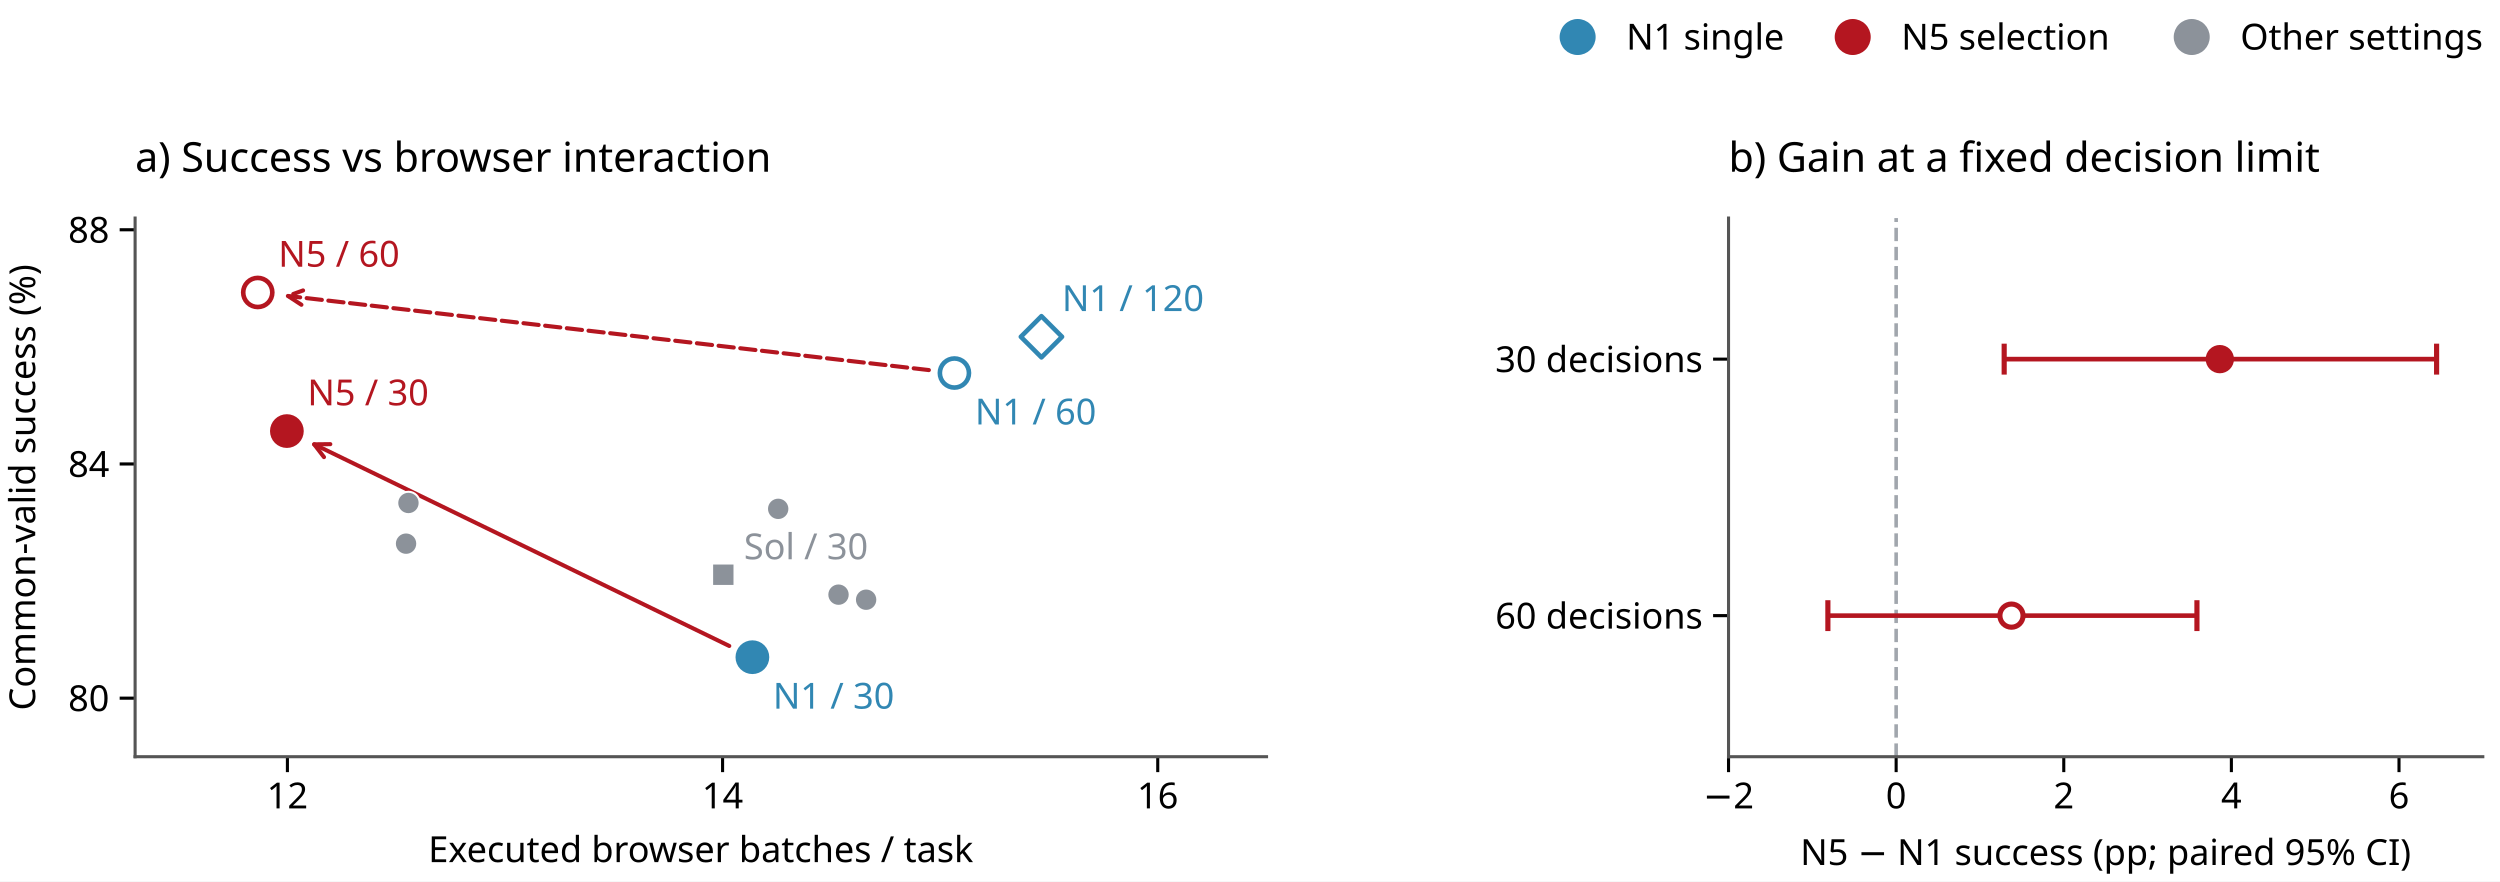
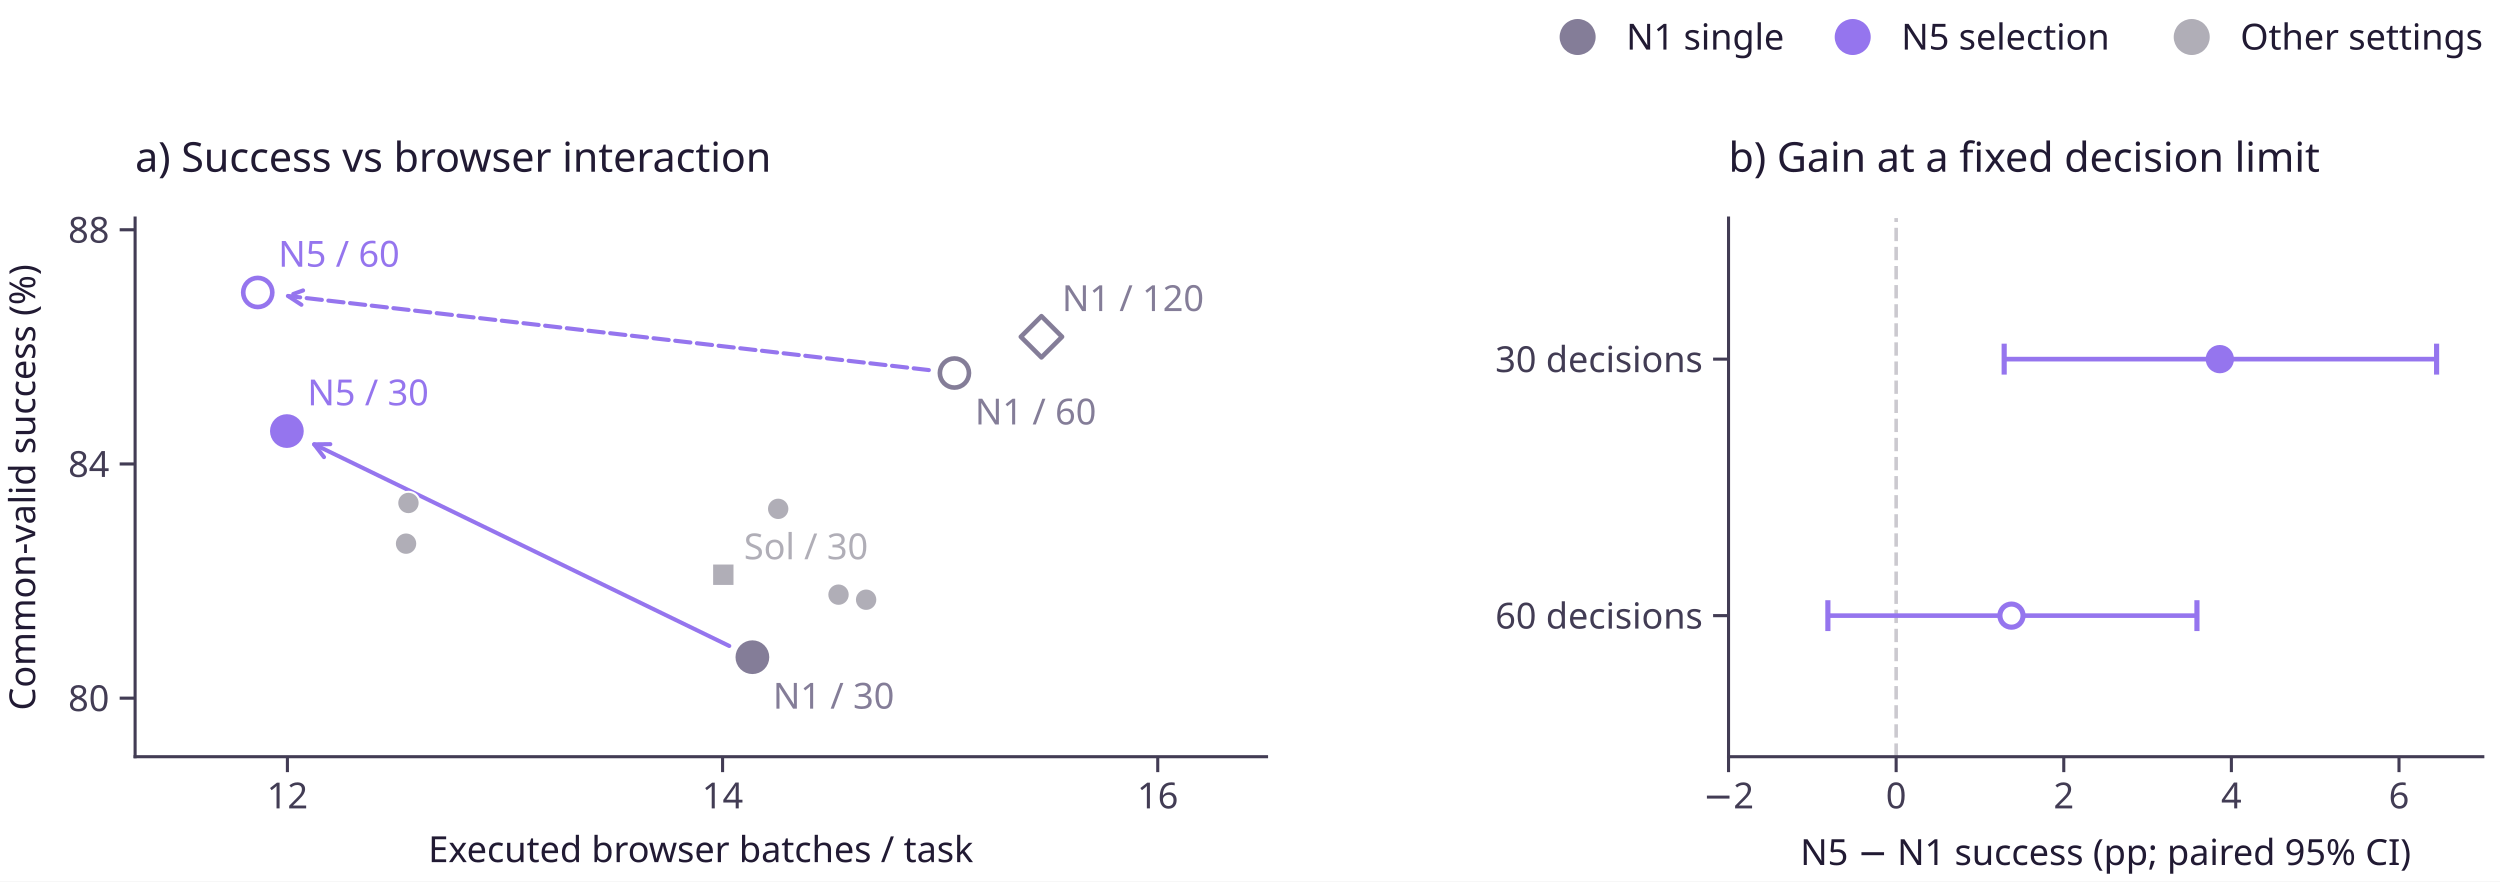
<svg xmlns="http://www.w3.org/2000/svg" xmlns:xlink="http://www.w3.org/1999/xlink" width="485.709pt" height="171.256pt" viewBox="0 0 485.709 171.256" version="1.1">
  <defs>
    <style type="text/css">*{stroke-linejoin: round; stroke-linecap: butt}</style>
  </defs>
  <g id="figure_1">
    <g id="patch_1">
      <path d="M 0 171.256 L 485.709 171.256 L 485.709 0 L 0 0 z " style="fill: #ffffff" />
    </g>
    <g id="axes_1">
      <g id="patch_2">
        <path d="M 26.249 147.016 L 246.066 147.016 L 246.066 42.364 L 26.249 42.364 z " style="fill: #ffffff" />
      </g>
      <g id="patch_3">
-         <path d="M 141.681 125.498 Q 100.957 105.717 61.038 86.327 " style="fill: none; stroke: #b41620; stroke-width: 0.8; stroke-linecap: round" />
-         <path d="M 62.944 88.809 L 61.038 86.327 L 64.168 86.291 " style="fill: none; stroke: #b41620; stroke-width: 0.8; stroke-linecap: round" />
+         <path d="M 141.681 125.498 Q 100.957 105.717 61.038 86.327 " style="fill: none; stroke: #9575ee; stroke-width: 0.8; stroke-linecap: round" />
+         <path d="M 62.944 88.809 L 61.038 86.327 L 64.168 86.291 " style="fill: none; stroke: #9575ee; stroke-width: 0.8; stroke-linecap: round" />
      </g>
      <g id="patch_4">
-         <path d="M 180.458 71.898 Q 117.753 64.647 55.936 57.498 " style="fill: none; stroke-dasharray: 2.96,1.28; stroke-dashoffset: 0; stroke: #b41620; stroke-width: 0.8; stroke-linecap: round" />
-         <path d="M 58.557 59.21 L 55.936 57.498 L 58.878 56.429 " style="fill: none; stroke-dasharray: 2.96,1.28; stroke-dashoffset: 0; stroke: #b41620; stroke-width: 0.8; stroke-linecap: round" />
+         <path d="M 180.458 71.898 Q 117.753 64.647 55.936 57.498 " style="fill: none; stroke-dasharray: 2.96,1.28; stroke-dashoffset: 0; stroke: #9575ee; stroke-width: 0.8; stroke-linecap: round" />
+         <path d="M 58.557 59.21 L 55.936 57.498 L 58.878 56.429 " style="fill: none; stroke-dasharray: 2.96,1.28; stroke-dashoffset: 0; stroke: #9575ee; stroke-width: 0.8; stroke-linecap: round" />
      </g>
      <g id="matplotlib.axis_1">
        <g id="xtick_1">
          <g id="line2d_1">
            <defs>
-               <path id="m4a1e85e728" d="M 0 0 L 0 3 " style="stroke: #000000; stroke-width: 0.6" />
+               <path id="m0142a3f9c0" d="M 0 0 L 0 3 " style="stroke: #423c54; stroke-width: 0.6" />
            </defs>
            <g>
-               <use xlink:href="#m4a1e85e728" x="55.84" y="147.016" style="stroke: #000000; stroke-width: 0.6" />
+               <use xlink:href="#m0142a3f9c0" x="55.84" y="147.016" style="fill: #423c54; stroke: #423c54; stroke-width: 0.6" />
            </g>
          </g>
          <g id="text_1">
-             <text style="font: 7px 'Albert Sans'; text-anchor: middle" x="55.84" y="157.056" transform="rotate(-0 55.83995 157.056)">12</text>
+             <text style="fill: #423c54; font: 7px 'Albert Sans'; text-anchor: middle" x="55.84" y="157.056" transform="rotate(-0 55.83995 157.056)">12</text>
          </g>
        </g>
        <g id="xtick_2">
          <g id="line2d_2">
            <g>
-               <use xlink:href="#m4a1e85e728" x="140.385" y="147.016" style="stroke: #000000; stroke-width: 0.6" />
+               <use xlink:href="#m0142a3f9c0" x="140.385" y="147.016" style="fill: #423c54; stroke: #423c54; stroke-width: 0.6" />
            </g>
          </g>
          <g id="text_2">
-             <text style="font: 7px 'Albert Sans'; text-anchor: middle" x="140.385" y="157.056" transform="rotate(-0 140.3849 157.056)">14</text>
+             <text style="fill: #423c54; font: 7px 'Albert Sans'; text-anchor: middle" x="140.385" y="157.056" transform="rotate(-0 140.3849 157.056)">14</text>
          </g>
        </g>
        <g id="xtick_3">
          <g id="line2d_3">
            <g>
-               <use xlink:href="#m4a1e85e728" x="224.93" y="147.016" style="stroke: #000000; stroke-width: 0.6" />
+               <use xlink:href="#m0142a3f9c0" x="224.93" y="147.016" style="fill: #423c54; stroke: #423c54; stroke-width: 0.6" />
            </g>
          </g>
          <g id="text_3">
-             <text style="font: 7px 'Albert Sans'; text-anchor: middle" x="224.93" y="157.056" transform="rotate(-0 224.9298 157.056)">16</text>
+             <text style="fill: #423c54; font: 7px 'Albert Sans'; text-anchor: middle" x="224.93" y="157.056" transform="rotate(-0 224.9298 157.056)">16</text>
          </g>
        </g>
        <g id="text_4">
-           <text style="font: 7px 'Albert Sans'; text-anchor: middle" x="136.158" y="167.496" transform="rotate(-0 136.1577 167.496)">Executed browser batches / task</text>
+           <text style="fill: #211a33; font: 7px 'Albert Sans'; text-anchor: middle" x="136.158" y="167.496" transform="rotate(-0 136.1577 167.496)">Executed browser batches / task</text>
        </g>
      </g>
      <g id="matplotlib.axis_2">
        <g id="ytick_1">
          <g id="line2d_4">
            <defs>
-               <path id="m0f1df9ac5d" d="M 0 0 L -3 0 " style="stroke: #000000; stroke-width: 0.6" />
+               <path id="mf274c10304" d="M 0 0 L -3 0 " style="stroke: #423c54; stroke-width: 0.6" />
            </defs>
            <g>
-               <use xlink:href="#m0f1df9ac5d" x="26.249" y="135.641" style="stroke: #000000; stroke-width: 0.6" />
+               <use xlink:href="#mf274c10304" x="26.249" y="135.641" style="fill: #423c54; stroke: #423c54; stroke-width: 0.6" />
            </g>
          </g>
          <g id="text_5">
-             <text style="font: 7px 'Albert Sans'; text-anchor: end" x="21.249" y="138.161" transform="rotate(-0 21.24922 138.1608)">80</text>
+             <text style="fill: #423c54; font: 7px 'Albert Sans'; text-anchor: end" x="21.249" y="138.161" transform="rotate(-0 21.24922 138.1608)">80</text>
          </g>
        </g>
        <g id="ytick_2">
          <g id="line2d_5">
            <g>
-               <use xlink:href="#m0f1df9ac5d" x="26.249" y="90.14" style="stroke: #000000; stroke-width: 0.6" />
+               <use xlink:href="#mf274c10304" x="26.249" y="90.14" style="fill: #423c54; stroke: #423c54; stroke-width: 0.6" />
            </g>
          </g>
          <g id="text_6">
-             <text style="font: 7px 'Albert Sans'; text-anchor: end" x="21.249" y="92.66" transform="rotate(-0 21.24922 92.65991)">84</text>
+             <text style="fill: #423c54; font: 7px 'Albert Sans'; text-anchor: end" x="21.249" y="92.66" transform="rotate(-0 21.24922 92.65991)">84</text>
          </g>
        </g>
        <g id="ytick_3">
          <g id="line2d_6">
            <g>
-               <use xlink:href="#m0f1df9ac5d" x="26.249" y="44.639" style="stroke: #000000; stroke-width: 0.6" />
+               <use xlink:href="#mf274c10304" x="26.249" y="44.639" style="fill: #423c54; stroke: #423c54; stroke-width: 0.6" />
            </g>
          </g>
          <g id="text_7">
-             <text style="font: 7px 'Albert Sans'; text-anchor: end" x="21.249" y="47.159" transform="rotate(-0 21.24922 47.15904)">88</text>
+             <text style="fill: #423c54; font: 7px 'Albert Sans'; text-anchor: end" x="21.249" y="47.159" transform="rotate(-0 21.24922 47.15904)">88</text>
          </g>
        </g>
        <g id="text_8">
-           <text style="font: 7px 'Albert Sans'; text-anchor: middle" x="6.84" y="94.69" transform="rotate(-90 6.84 94.69)">Common-valid success (%)</text>
+           <text style="fill: #211a33; font: 7px 'Albert Sans'; text-anchor: middle" x="6.84" y="94.69" transform="rotate(-90 6.84 94.69)">Common-valid success (%)</text>
        </g>
      </g>
      <g id="PathCollection_1">
        <defs>
-           <path id="m0ba1708788" d="M -2.179 2.179 L 2.179 2.179 L 2.179 -2.179 L -2.179 -2.179 z " style="stroke: #ffffff; stroke-width: 0.4" />
-         </defs>
-         <g clip-path="url(#p772a60e2b3)">
-           <use xlink:href="#m0ba1708788" x="140.527" y="111.658" style="fill: #8c929a; stroke: #ffffff; stroke-width: 0.4" />
+           <path id="mdb5fb9357c" d="M -2.179 2.179 L 2.179 2.179 L 2.179 -2.179 L -2.179 -2.179 z " style="stroke: #ffffff; stroke-width: 0.4" />
+         </defs>
+         <g clip-path="url(#p772a60e2b3)">
+           <use xlink:href="#mdb5fb9357c" x="140.527" y="111.658" style="fill: #b0aeb7; stroke: #ffffff; stroke-width: 0.4" />
        </g>
      </g>
      <g id="PathCollection_2">
        <defs>
-           <path id="m9b99209114" d="M 0 2.179 C 0.578 2.179 1.132 1.95 1.541 1.541 C 1.95 1.132 2.179 0.578 2.179 0 C 2.179 -0.578 1.95 -1.132 1.541 -1.541 C 1.132 -1.95 0.578 -2.179 0 -2.179 C -0.578 -2.179 -1.132 -1.95 -1.541 -1.541 C -1.95 -1.132 -2.179 -0.578 -2.179 0 C -2.179 0.578 -1.95 1.132 -1.541 1.541 C -1.132 1.95 -0.578 2.179 0 2.179 z " style="stroke: #ffffff; stroke-width: 0.4" />
-         </defs>
-         <g clip-path="url(#p772a60e2b3)">
-           <use xlink:href="#m9b99209114" x="78.89" y="105.624" style="fill: #8c929a; stroke: #ffffff; stroke-width: 0.4" />
+           <path id="mf6d7828a20" d="M 0 2.179 C 0.578 2.179 1.132 1.95 1.541 1.541 C 1.95 1.132 2.179 0.578 2.179 0 C 2.179 -0.578 1.95 -1.132 1.541 -1.541 C 1.132 -1.95 0.578 -2.179 0 -2.179 C -0.578 -2.179 -1.132 -1.95 -1.541 -1.541 C -1.95 -1.132 -2.179 -0.578 -2.179 0 C -2.179 0.578 -1.95 1.132 -1.541 1.541 C -1.132 1.95 -0.578 2.179 0 2.179 z " style="stroke: #ffffff; stroke-width: 0.4" />
+         </defs>
+         <g clip-path="url(#p772a60e2b3)">
+           <use xlink:href="#mf6d7828a20" x="78.89" y="105.624" style="fill: #b0aeb7; stroke: #ffffff; stroke-width: 0.4" />
        </g>
      </g>
      <g id="PathCollection_3">
        <g clip-path="url(#p772a60e2b3)">
-           <use xlink:href="#m9b99209114" x="168.273" y="116.515" style="fill: #8c929a; stroke: #ffffff; stroke-width: 0.4" />
+           <use xlink:href="#mf6d7828a20" x="168.273" y="116.515" style="fill: #b0aeb7; stroke: #ffffff; stroke-width: 0.4" />
        </g>
      </g>
      <g id="PathCollection_4">
        <g clip-path="url(#p772a60e2b3)">
-           <use xlink:href="#m9b99209114" x="151.19" y="98.861" style="fill: #8c929a; stroke: #ffffff; stroke-width: 0.4" />
+           <use xlink:href="#mf6d7828a20" x="151.19" y="98.861" style="fill: #b0aeb7; stroke: #ffffff; stroke-width: 0.4" />
        </g>
      </g>
      <g id="PathCollection_5">
        <g clip-path="url(#p772a60e2b3)">
-           <use xlink:href="#m9b99209114" x="162.91" y="115.532" style="fill: #8c929a; stroke: #ffffff; stroke-width: 0.4" />
+           <use xlink:href="#mf6d7828a20" x="162.91" y="115.532" style="fill: #b0aeb7; stroke: #ffffff; stroke-width: 0.4" />
        </g>
      </g>
      <g id="PathCollection_6">
        <g clip-path="url(#p772a60e2b3)">
-           <use xlink:href="#m9b99209114" x="79.354" y="97.718" style="fill: #8c929a; stroke: #ffffff; stroke-width: 0.4" />
+           <use xlink:href="#mf6d7828a20" x="79.354" y="97.718" style="fill: #b0aeb7; stroke: #ffffff; stroke-width: 0.4" />
        </g>
      </g>
      <g id="patch_5">
-         <path d="M 26.249 147.016 L 26.249 42.364 " style="fill: none; stroke: #555555; stroke-width: 0.6; stroke-linejoin: miter; stroke-linecap: square" />
+         <path d="M 26.249 147.016 L 26.249 42.364 " style="fill: none; stroke: #423c54; stroke-width: 0.6; stroke-linejoin: miter; stroke-linecap: square" />
      </g>
      <g id="patch_6">
-         <path d="M 26.249 147.016 L 246.066 147.016 " style="fill: none; stroke: #555555; stroke-width: 0.6; stroke-linejoin: miter; stroke-linecap: square" />
+         <path d="M 26.249 147.016 L 246.066 147.016 " style="fill: none; stroke: #423c54; stroke-width: 0.6; stroke-linejoin: miter; stroke-linecap: square" />
      </g>
      <g id="text_9">
-         <text style="fill: #8c929a; font: 7px 'Albert Sans'; text-anchor: start" x="144.527" y="108.658" transform="rotate(-0 144.5272 108.6575)">Sol / 30</text>
+         <text style="fill: #b0aeb7; font: 7px 'Albert Sans'; text-anchor: start" x="144.527" y="108.658" transform="rotate(-0 144.5272 108.6575)">Sol / 30</text>
      </g>
      <g id="PathCollection_7">
        <defs>
-           <path id="m0b01d53996" d="M 0 2.828 C 0.75 2.828 1.47 2.53 2 2 C 2.53 1.47 2.828 0.75 2.828 0 C 2.828 -0.75 2.53 -1.47 2 -2 C 1.47 -2.53 0.75 -2.828 0 -2.828 C -0.75 -2.828 -1.47 -2.53 -2 -2 C -2.53 -1.47 -2.828 -0.75 -2.828 0 C -2.828 0.75 -2.53 1.47 -2 2 C -1.47 2.53 -0.75 2.828 0 2.828 z " style="stroke: #3187b3; stroke-width: 0.9" />
-         </defs>
-         <g clip-path="url(#p772a60e2b3)">
-           <use xlink:href="#m0b01d53996" x="146.177" y="127.682" style="fill: #3187b3; stroke: #3187b3; stroke-width: 0.9" />
+           <path id="me84e6cb7f7" d="M 0 2.828 C 0.75 2.828 1.47 2.53 2 2 C 2.53 1.47 2.828 0.75 2.828 0 C 2.828 -0.75 2.53 -1.47 2 -2 C 1.47 -2.53 0.75 -2.828 0 -2.828 C -0.75 -2.828 -1.47 -2.53 -2 -2 C -2.53 -1.47 -2.828 -0.75 -2.828 0 C -2.828 0.75 -2.53 1.47 -2 2 C -1.47 2.53 -0.75 2.828 0 2.828 z " style="stroke: #847d98; stroke-width: 0.9" />
+         </defs>
+         <g clip-path="url(#p772a60e2b3)">
+           <use xlink:href="#me84e6cb7f7" x="146.177" y="127.682" style="fill: #847d98; stroke: #847d98; stroke-width: 0.9" />
        </g>
      </g>
      <g id="text_10">
-         <text style="fill: #3187b3; font: 7px 'Albert Sans'; text-anchor: start" x="150.177" y="137.682" transform="rotate(-0 150.1772 137.6825)">N1 / 30</text>
+         <text style="fill: #847d98; font: 7px 'Albert Sans'; text-anchor: start" x="150.177" y="137.682" transform="rotate(-0 150.1772 137.6825)">N1 / 30</text>
      </g>
      <g id="PathCollection_8">
        <defs>
-           <path id="m87ac8c2b44" d="M 0 2.828 C 0.75 2.828 1.47 2.53 2 2 C 2.53 1.47 2.828 0.75 2.828 0 C 2.828 -0.75 2.53 -1.47 2 -2 C 1.47 -2.53 0.75 -2.828 0 -2.828 C -0.75 -2.828 -1.47 -2.53 -2 -2 C -2.53 -1.47 -2.828 -0.75 -2.828 0 C -2.828 0.75 -2.53 1.47 -2 2 C -1.47 2.53 -0.75 2.828 0 2.828 z " style="stroke: #3187b3; stroke-width: 0.9" />
-         </defs>
-         <g clip-path="url(#p772a60e2b3)">
-           <use xlink:href="#m87ac8c2b44" x="185.427" y="72.473" style="fill: #ffffff; stroke: #3187b3; stroke-width: 0.9" />
+           <path id="m3ca0e30363" d="M 0 2.828 C 0.75 2.828 1.47 2.53 2 2 C 2.53 1.47 2.828 0.75 2.828 0 C 2.828 -0.75 2.53 -1.47 2 -2 C 1.47 -2.53 0.75 -2.828 0 -2.828 C -0.75 -2.828 -1.47 -2.53 -2 -2 C -2.53 -1.47 -2.828 -0.75 -2.828 0 C -2.828 0.75 -2.53 1.47 -2 2 C -1.47 2.53 -0.75 2.828 0 2.828 z " style="stroke: #847d98; stroke-width: 0.9" />
+         </defs>
+         <g clip-path="url(#p772a60e2b3)">
+           <use xlink:href="#m3ca0e30363" x="185.427" y="72.473" style="fill: #ffffff; stroke: #847d98; stroke-width: 0.9" />
        </g>
      </g>
      <g id="text_11">
-         <text style="fill: #3187b3; font: 7px 'Albert Sans'; text-anchor: start" x="189.427" y="82.473" transform="rotate(-0 189.4274 82.47307)">N1 / 60</text>
+         <text style="fill: #847d98; font: 7px 'Albert Sans'; text-anchor: start" x="189.427" y="82.473" transform="rotate(-0 189.4274 82.47307)">N1 / 60</text>
      </g>
      <g id="PathCollection_9">
        <defs>
-           <path id="m9714e61560" d="M -0 4 L 4 0 L 0 -4 L -4 -0 z " style="stroke: #3187b3; stroke-width: 0.9" />
-         </defs>
-         <g clip-path="url(#p772a60e2b3)">
-           <use xlink:href="#m9714e61560" x="202.334" y="65.43" style="fill: #ffffff; stroke: #3187b3; stroke-width: 0.9" />
+           <path id="mb8bb60253d" d="M -0 4 L 4 0 L 0 -4 L -4 -0 z " style="stroke: #847d98; stroke-width: 0.9" />
+         </defs>
+         <g clip-path="url(#p772a60e2b3)">
+           <use xlink:href="#mb8bb60253d" x="202.334" y="65.43" style="fill: #ffffff; stroke: #847d98; stroke-width: 0.9" />
        </g>
      </g>
      <g id="text_12">
-         <text style="fill: #3187b3; font: 7px 'Albert Sans'; text-anchor: start" x="206.334" y="60.43" transform="rotate(-0 206.3341 60.42973)">N1 / 120</text>
+         <text style="fill: #847d98; font: 7px 'Albert Sans'; text-anchor: start" x="206.334" y="60.43" transform="rotate(-0 206.3341 60.42973)">N1 / 120</text>
      </g>
      <g id="PathCollection_10">
        <defs>
-           <path id="m6dea1c9a8a" d="M 0 2.828 C 0.75 2.828 1.47 2.53 2 2 C 2.53 1.47 2.828 0.75 2.828 0 C 2.828 -0.75 2.53 -1.47 2 -2 C 1.47 -2.53 0.75 -2.828 0 -2.828 C -0.75 -2.828 -1.47 -2.53 -2 -2 C -2.53 -1.47 -2.828 -0.75 -2.828 0 C -2.828 0.75 -2.53 1.47 -2 2 C -1.47 2.53 -0.75 2.828 0 2.828 z " style="stroke: #b41620; stroke-width: 0.9" />
-         </defs>
-         <g clip-path="url(#p772a60e2b3)">
-           <use xlink:href="#m6dea1c9a8a" x="55.735" y="83.751" style="fill: #b41620; stroke: #b41620; stroke-width: 0.9" />
+           <path id="m592988afb5" d="M 0 2.828 C 0.75 2.828 1.47 2.53 2 2 C 2.53 1.47 2.828 0.75 2.828 0 C 2.828 -0.75 2.53 -1.47 2 -2 C 1.47 -2.53 0.75 -2.828 0 -2.828 C -0.75 -2.828 -1.47 -2.53 -2 -2 C -2.53 -1.47 -2.828 -0.75 -2.828 0 C -2.828 0.75 -2.53 1.47 -2 2 C -1.47 2.53 -0.75 2.828 0 2.828 z " style="stroke: #9575ee; stroke-width: 0.9" />
+         </defs>
+         <g clip-path="url(#p772a60e2b3)">
+           <use xlink:href="#m592988afb5" x="55.735" y="83.751" style="fill: #9575ee; stroke: #9575ee; stroke-width: 0.9" />
        </g>
      </g>
      <g id="text_13">
-         <text style="fill: #b41620; font: 7px 'Albert Sans'; text-anchor: start" x="59.735" y="78.751" transform="rotate(-0 59.73483 78.751)">N5 / 30</text>
+         <text style="fill: #9575ee; font: 7px 'Albert Sans'; text-anchor: start" x="59.735" y="78.751" transform="rotate(-0 59.73483 78.751)">N5 / 30</text>
      </g>
      <g id="PathCollection_11">
        <defs>
-           <path id="me689a936b1" d="M 0 2.828 C 0.75 2.828 1.47 2.53 2 2 C 2.53 1.47 2.828 0.75 2.828 0 C 2.828 -0.75 2.53 -1.47 2 -2 C 1.47 -2.53 0.75 -2.828 0 -2.828 C -0.75 -2.828 -1.47 -2.53 -2 -2 C -2.53 -1.47 -2.828 -0.75 -2.828 0 C -2.828 0.75 -2.53 1.47 -2 2 C -1.47 2.53 -0.75 2.828 0 2.828 z " style="stroke: #b41620; stroke-width: 0.9" />
-         </defs>
-         <g clip-path="url(#p772a60e2b3)">
-           <use xlink:href="#me689a936b1" x="50.078" y="56.82" style="fill: #ffffff; stroke: #b41620; stroke-width: 0.9" />
+           <path id="m160111e6e6" d="M 0 2.828 C 0.75 2.828 1.47 2.53 2 2 C 2.53 1.47 2.828 0.75 2.828 0 C 2.828 -0.75 2.53 -1.47 2 -2 C 1.47 -2.53 0.75 -2.828 0 -2.828 C -0.75 -2.828 -1.47 -2.53 -2 -2 C -2.53 -1.47 -2.828 -0.75 -2.828 0 C -2.828 0.75 -2.53 1.47 -2 2 C -1.47 2.53 -0.75 2.828 0 2.828 z " style="stroke: #9575ee; stroke-width: 0.9" />
+         </defs>
+         <g clip-path="url(#p772a60e2b3)">
+           <use xlink:href="#m160111e6e6" x="50.078" y="56.82" style="fill: #ffffff; stroke: #9575ee; stroke-width: 0.9" />
        </g>
      </g>
      <g id="text_14">
-         <text style="fill: #b41620; font: 7px 'Albert Sans'; text-anchor: start" x="54.078" y="51.82" transform="rotate(-0 54.07792 51.82014)">N5 / 60</text>
+         <text style="fill: #9575ee; font: 7px 'Albert Sans'; text-anchor: start" x="54.078" y="51.82" transform="rotate(-0 54.07792 51.82014)">N5 / 60</text>
      </g>
      <g id="text_15">
-         <text style="font: 8px 'Albert Sans'; text-anchor: start" x="26.249" y="33.364" transform="rotate(-0 26.24922 33.364)">a)  Success vs browser interaction</text>
+         <text style="fill: #211a33; font: 8px 'Albert Sans'; text-anchor: start" x="26.249" y="33.364" transform="rotate(-0 26.24922 33.364)">a)  Success vs browser interaction</text>
      </g>
    </g>
    <g id="axes_2">
      <g id="patch_7">
        <path d="M 335.825 147.016 L 482.369 147.016 L 482.369 42.364 L 335.825 42.364 z " style="fill: #ffffff" />
      </g>
      <g id="line2d_7">
-         <path d="M 368.39 147.016 L 368.39 42.364 " clip-path="url(#pb95b9b1aae)" style="fill: none; stroke-dasharray: 2.59,1.12; stroke-dashoffset: 0; stroke: #a1a6ad; stroke-width: 0.7" />
+         <path d="M 368.39 147.016 L 368.39 42.364 " clip-path="url(#pb95b9b1aae)" style="fill: none; stroke-dasharray: 2.59,1.12; stroke-dashoffset: 0; stroke: #cbc9cf; stroke-width: 0.7" />
      </g>
      <g id="matplotlib.axis_3">
        <g id="xtick_4">
          <g id="line2d_8">
            <g>
-               <use xlink:href="#m4a1e85e728" x="335.825" y="147.016" style="stroke: #000000; stroke-width: 0.6" />
+               <use xlink:href="#m0142a3f9c0" x="335.825" y="147.016" style="fill: #423c54; stroke: #423c54; stroke-width: 0.6" />
            </g>
          </g>
          <g id="text_16">
-             <text style="font: 7px 'Albert Sans'; text-anchor: middle" x="335.825" y="157.056" transform="rotate(-0 335.8246 157.056)">−2</text>
+             <text style="fill: #423c54; font: 7px 'Albert Sans'; text-anchor: middle" x="335.825" y="157.056" transform="rotate(-0 335.8246 157.056)">−2</text>
          </g>
        </g>
        <g id="xtick_5">
          <g id="line2d_9">
            <g>
-               <use xlink:href="#m4a1e85e728" x="368.39" y="147.016" style="stroke: #000000; stroke-width: 0.6" />
+               <use xlink:href="#m0142a3f9c0" x="368.39" y="147.016" style="fill: #423c54; stroke: #423c54; stroke-width: 0.6" />
            </g>
          </g>
          <g id="text_17">
-             <text style="font: 7px 'Albert Sans'; text-anchor: middle" x="368.39" y="157.056" transform="rotate(-0 368.3901 157.056)">0</text>
+             <text style="fill: #423c54; font: 7px 'Albert Sans'; text-anchor: middle" x="368.39" y="157.056" transform="rotate(-0 368.3901 157.056)">0</text>
          </g>
        </g>
        <g id="xtick_6">
          <g id="line2d_10">
            <g>
-               <use xlink:href="#m4a1e85e728" x="400.956" y="147.016" style="stroke: #000000; stroke-width: 0.6" />
+               <use xlink:href="#m0142a3f9c0" x="400.956" y="147.016" style="fill: #423c54; stroke: #423c54; stroke-width: 0.6" />
            </g>
          </g>
          <g id="text_18">
-             <text style="font: 7px 'Albert Sans'; text-anchor: middle" x="400.956" y="157.056" transform="rotate(-0 400.9556 157.056)">2</text>
+             <text style="fill: #423c54; font: 7px 'Albert Sans'; text-anchor: middle" x="400.956" y="157.056" transform="rotate(-0 400.9556 157.056)">2</text>
          </g>
        </g>
        <g id="xtick_7">
          <g id="line2d_11">
            <g>
-               <use xlink:href="#m4a1e85e728" x="433.521" y="147.016" style="stroke: #000000; stroke-width: 0.6" />
+               <use xlink:href="#m0142a3f9c0" x="433.521" y="147.016" style="fill: #423c54; stroke: #423c54; stroke-width: 0.6" />
            </g>
          </g>
          <g id="text_19">
-             <text style="font: 7px 'Albert Sans'; text-anchor: middle" x="433.521" y="157.056" transform="rotate(-0 433.521 157.056)">4</text>
+             <text style="fill: #423c54; font: 7px 'Albert Sans'; text-anchor: middle" x="433.521" y="157.056" transform="rotate(-0 433.521 157.056)">4</text>
          </g>
        </g>
        <g id="xtick_8">
          <g id="line2d_12">
            <g>
-               <use xlink:href="#m4a1e85e728" x="466.086" y="147.016" style="stroke: #000000; stroke-width: 0.6" />
+               <use xlink:href="#m0142a3f9c0" x="466.086" y="147.016" style="fill: #423c54; stroke: #423c54; stroke-width: 0.6" />
            </g>
          </g>
          <g id="text_20">
-             <text style="font: 7px 'Albert Sans'; text-anchor: middle" x="466.086" y="157.056" transform="rotate(-0 466.0865 157.056)">6</text>
+             <text style="fill: #423c54; font: 7px 'Albert Sans'; text-anchor: middle" x="466.086" y="157.056" transform="rotate(-0 466.0865 157.056)">6</text>
          </g>
        </g>
        <g id="text_21">
-           <text style="font: 7px 'Albert Sans'; text-anchor: middle" x="409.097" y="168.056" transform="rotate(-0 409.0969 168.056)">N5 − N1 success (pp; paired 95% CI)</text>
+           <text style="fill: #211a33; font: 7px 'Albert Sans'; text-anchor: middle" x="409.097" y="168.056" transform="rotate(-0 409.0969 168.056)">N5 − N1 success (pp; paired 95% CI)</text>
        </g>
      </g>
      <g id="matplotlib.axis_4">
        <g id="ytick_4">
          <g id="line2d_13">
            <g>
-               <use xlink:href="#m0f1df9ac5d" x="335.825" y="69.773" style="stroke: #000000; stroke-width: 0.6" />
+               <use xlink:href="#mf274c10304" x="335.825" y="69.773" style="fill: #423c54; stroke: #423c54; stroke-width: 0.6" />
            </g>
          </g>
          <g id="text_22">
-             <text style="font: 7px 'Albert Sans'; text-anchor: end" x="330.825" y="72.293" transform="rotate(-0 330.8246 72.29286)">30 decisions</text>
+             <text style="fill: #423c54; font: 7px 'Albert Sans'; text-anchor: end" x="330.825" y="72.293" transform="rotate(-0 330.8246 72.29286)">30 decisions</text>
          </g>
        </g>
        <g id="ytick_5">
          <g id="line2d_14">
            <g>
-               <use xlink:href="#m0f1df9ac5d" x="335.825" y="119.607" style="stroke: #000000; stroke-width: 0.6" />
+               <use xlink:href="#mf274c10304" x="335.825" y="119.607" style="fill: #423c54; stroke: #423c54; stroke-width: 0.6" />
            </g>
          </g>
          <g id="text_23">
-             <text style="font: 7px 'Albert Sans'; text-anchor: end" x="330.825" y="122.127" transform="rotate(-0 330.8246 122.1271)">60 decisions</text>
+             <text style="fill: #423c54; font: 7px 'Albert Sans'; text-anchor: end" x="330.825" y="122.127" transform="rotate(-0 330.8246 122.1271)">60 decisions</text>
          </g>
        </g>
      </g>
      <g id="patch_8">
-         <path d="M 335.825 147.016 L 335.825 42.364 " style="fill: none; stroke: #555555; stroke-width: 0.6; stroke-linejoin: miter; stroke-linecap: square" />
+         <path d="M 335.825 147.016 L 335.825 42.364 " style="fill: none; stroke: #423c54; stroke-width: 0.6; stroke-linejoin: miter; stroke-linecap: square" />
      </g>
      <g id="patch_9">
-         <path d="M 335.825 147.016 L 482.369 147.016 " style="fill: none; stroke: #555555; stroke-width: 0.6; stroke-linejoin: miter; stroke-linecap: square" />
+         <path d="M 335.825 147.016 L 482.369 147.016 " style="fill: none; stroke: #423c54; stroke-width: 0.6; stroke-linejoin: miter; stroke-linecap: square" />
      </g>
      <g id="LineCollection_1">
-         <path d="M 389.379 69.773 L 473.39 69.773 " clip-path="url(#pb95b9b1aae)" style="fill: none; stroke: #b41620; stroke-width: 0.9" />
+         <path d="M 389.379 69.773 L 473.39 69.773 " clip-path="url(#pb95b9b1aae)" style="fill: none; stroke: #9575ee; stroke-width: 0.9" />
      </g>
      <g id="line2d_15">
        <defs>
-           <path id="m8ed762c12d" d="M 0 3 L 0 -3 " style="stroke: #b41620" />
-         </defs>
-         <g clip-path="url(#pb95b9b1aae)">
-           <use xlink:href="#m8ed762c12d" x="389.379" y="69.773" style="fill: #b41620; stroke: #b41620" />
+           <path id="ma6d45202f3" d="M 0 3 L 0 -3 " style="stroke: #9575ee" />
+         </defs>
+         <g clip-path="url(#pb95b9b1aae)">
+           <use xlink:href="#ma6d45202f3" x="389.379" y="69.773" style="fill: #9575ee; stroke: #9575ee" />
        </g>
      </g>
      <g id="line2d_16">
        <g clip-path="url(#pb95b9b1aae)">
-           <use xlink:href="#m8ed762c12d" x="473.39" y="69.773" style="fill: #b41620; stroke: #b41620" />
+           <use xlink:href="#ma6d45202f3" x="473.39" y="69.773" style="fill: #9575ee; stroke: #9575ee" />
        </g>
      </g>
      <g id="LineCollection_2">
-         <path d="M 355.127 119.607 L 426.828 119.607 " clip-path="url(#pb95b9b1aae)" style="fill: none; stroke: #b41620; stroke-width: 0.9" />
+         <path d="M 355.127 119.607 L 426.828 119.607 " clip-path="url(#pb95b9b1aae)" style="fill: none; stroke: #9575ee; stroke-width: 0.9" />
      </g>
      <g id="line2d_17">
        <g clip-path="url(#pb95b9b1aae)">
-           <use xlink:href="#m8ed762c12d" x="355.127" y="119.607" style="fill: #b41620; stroke: #b41620" />
+           <use xlink:href="#ma6d45202f3" x="355.127" y="119.607" style="fill: #9575ee; stroke: #9575ee" />
        </g>
      </g>
      <g id="line2d_18">
        <g clip-path="url(#pb95b9b1aae)">
-           <use xlink:href="#m8ed762c12d" x="426.828" y="119.607" style="fill: #b41620; stroke: #b41620" />
+           <use xlink:href="#ma6d45202f3" x="426.828" y="119.607" style="fill: #9575ee; stroke: #9575ee" />
        </g>
      </g>
      <g id="text_24">
-         <text style="font: 8px 'Albert Sans'; text-anchor: start" x="335.825" y="33.364" transform="rotate(-0 335.8246 33.364)">b)  Gain at a fixed decision limit</text>
+         <text style="fill: #211a33; font: 8px 'Albert Sans'; text-anchor: start" x="335.825" y="33.364" transform="rotate(-0 335.8246 33.364)">b)  Gain at a fixed decision limit</text>
      </g>
      <g id="line2d_19">
        <defs>
-           <path id="me06730b92f" d="M 0 2.25 C 0.597 2.25 1.169 2.013 1.591 1.591 C 2.013 1.169 2.25 0.597 2.25 0 C 2.25 -0.597 2.013 -1.169 1.591 -1.591 C 1.169 -2.013 0.597 -2.25 0 -2.25 C -0.597 -2.25 -1.169 -2.013 -1.591 -1.591 C -2.013 -1.169 -2.25 -0.597 -2.25 0 C -2.25 0.597 -2.013 1.169 -1.591 1.591 C -1.169 2.013 -0.597 2.25 0 2.25 z " style="stroke: #b41620" />
-         </defs>
-         <g clip-path="url(#pb95b9b1aae)">
-           <use xlink:href="#me06730b92f" x="431.275" y="69.773" style="fill: #b41620; stroke: #b41620" />
+           <path id="mb637f13af0" d="M 0 2.25 C 0.597 2.25 1.169 2.013 1.591 1.591 C 2.013 1.169 2.25 0.597 2.25 0 C 2.25 -0.597 2.013 -1.169 1.591 -1.591 C 1.169 -2.013 0.597 -2.25 0 -2.25 C -0.597 -2.25 -1.169 -2.013 -1.591 -1.591 C -2.013 -1.169 -2.25 -0.597 -2.25 0 C -2.25 0.597 -2.013 1.169 -1.591 1.591 C -1.169 2.013 -0.597 2.25 0 2.25 z " style="stroke: #9575ee" />
+         </defs>
+         <g clip-path="url(#pb95b9b1aae)">
+           <use xlink:href="#mb637f13af0" x="431.275" y="69.773" style="fill: #9575ee; stroke: #9575ee" />
        </g>
      </g>
      <g id="line2d_20">
        <defs>
-           <path id="mce02e7cf79" d="M 0 2.25 C 0.597 2.25 1.169 2.013 1.591 1.591 C 2.013 1.169 2.25 0.597 2.25 0 C 2.25 -0.597 2.013 -1.169 1.591 -1.591 C 1.169 -2.013 0.597 -2.25 0 -2.25 C -0.597 -2.25 -1.169 -2.013 -1.591 -1.591 C -2.013 -1.169 -2.25 -0.597 -2.25 0 C -2.25 0.597 -2.013 1.169 -1.591 1.591 C -1.169 2.013 -0.597 2.25 0 2.25 z " style="stroke: #b41620" />
-         </defs>
-         <g clip-path="url(#pb95b9b1aae)">
-           <use xlink:href="#mce02e7cf79" x="390.796" y="119.607" style="fill: #ffffff; stroke: #b41620" />
+           <path id="m12b5cb4a85" d="M 0 2.25 C 0.597 2.25 1.169 2.013 1.591 1.591 C 2.013 1.169 2.25 0.597 2.25 0 C 2.25 -0.597 2.013 -1.169 1.591 -1.591 C 1.169 -2.013 0.597 -2.25 0 -2.25 C -0.597 -2.25 -1.169 -2.013 -1.591 -1.591 C -2.013 -1.169 -2.25 -0.597 -2.25 0 C -2.25 0.597 -2.013 1.169 -1.591 1.591 C -1.169 2.013 -0.597 2.25 0 2.25 z " style="stroke: #9575ee" />
+         </defs>
+         <g clip-path="url(#pb95b9b1aae)">
+           <use xlink:href="#m12b5cb4a85" x="390.796" y="119.607" style="fill: #ffffff; stroke: #9575ee" />
        </g>
      </g>
    </g>
    <g id="legend_1">
      <g id="line2d_21">
        <defs>
-           <path id="m84597a57e4" d="M 0 3 C 0.796 3 1.559 2.684 2.121 2.121 C 2.684 1.559 3 0.796 3 0 C 3 -0.796 2.684 -1.559 2.121 -2.121 C 1.559 -2.684 0.796 -3 0 -3 C -0.796 -3 -1.559 -2.684 -2.121 -2.121 C -2.684 -1.559 -3 -0.796 -3 0 C -3 0.796 -2.684 1.559 -2.121 2.121 C -1.559 2.684 -0.796 3 0 3 z " style="stroke: #3187b3" />
+           <path id="m345e47762b" d="M 0 3 C 0.796 3 1.559 2.684 2.121 2.121 C 2.684 1.559 3 0.796 3 0 C 3 -0.796 2.684 -1.559 2.121 -2.121 C 1.559 -2.684 0.796 -3 0 -3 C -0.796 -3 -1.559 -2.684 -2.121 -2.121 C -2.684 -1.559 -3 -0.796 -3 0 C -3 0.796 -2.684 1.559 -2.121 2.121 C -1.559 2.684 -0.796 3 0 3 z " style="stroke: #847d98" />
        </defs>
        <g>
-           <use xlink:href="#m84597a57e4" x="306.508" y="7.19" style="fill: #3187b3; stroke: #3187b3" />
+           <use xlink:href="#m345e47762b" x="306.508" y="7.19" style="fill: #847d98; stroke: #847d98" />
        </g>
      </g>
      <g id="text_25">
-         <text style="font: 7px 'Albert Sans'; text-anchor: start" x="315.958" y="9.64" transform="rotate(-0 315.9584 9.64)">N1 single</text>
+         <text style="fill: #211a33; font: 7px 'Albert Sans'; text-anchor: start" x="315.958" y="9.64" transform="rotate(-0 315.9584 9.64)">N1 single</text>
      </g>
      <g id="line2d_22">
        <defs>
-           <path id="md96cf9ca25" d="M 0 3 C 0.796 3 1.559 2.684 2.121 2.121 C 2.684 1.559 3 0.796 3 0 C 3 -0.796 2.684 -1.559 2.121 -2.121 C 1.559 -2.684 0.796 -3 0 -3 C -0.796 -3 -1.559 -2.684 -2.121 -2.121 C -2.684 -1.559 -3 -0.796 -3 0 C -3 0.796 -2.684 1.559 -2.121 2.121 C -1.559 2.684 -0.796 3 0 3 z " style="stroke: #b41620" />
+           <path id="mebd710bd26" d="M 0 3 C 0.796 3 1.559 2.684 2.121 2.121 C 2.684 1.559 3 0.796 3 0 C 3 -0.796 2.684 -1.559 2.121 -2.121 C 1.559 -2.684 0.796 -3 0 -3 C -0.796 -3 -1.559 -2.684 -2.121 -2.121 C -2.684 -1.559 -3 -0.796 -3 0 C -3 0.796 -2.684 1.559 -2.121 2.121 C -1.559 2.684 -0.796 3 0 3 z " style="stroke: #9575ee" />
        </defs>
        <g>
-           <use xlink:href="#md96cf9ca25" x="359.952" y="7.19" style="fill: #b41620; stroke: #b41620" />
+           <use xlink:href="#mebd710bd26" x="359.952" y="7.19" style="fill: #9575ee; stroke: #9575ee" />
        </g>
      </g>
      <g id="text_26">
-         <text style="font: 7px 'Albert Sans'; text-anchor: start" x="369.402" y="9.64" transform="rotate(-0 369.4023 9.64)">N5 selection</text>
+         <text style="fill: #211a33; font: 7px 'Albert Sans'; text-anchor: start" x="369.402" y="9.64" transform="rotate(-0 369.4023 9.64)">N5 selection</text>
      </g>
      <g id="line2d_23">
        <defs>
-           <path id="md3373540e5" d="M 0 3 C 0.796 3 1.559 2.684 2.121 2.121 C 2.684 1.559 3 0.796 3 0 C 3 -0.796 2.684 -1.559 2.121 -2.121 C 1.559 -2.684 0.796 -3 0 -3 C -0.796 -3 -1.559 -2.684 -2.121 -2.121 C -2.684 -1.559 -3 -0.796 -3 0 C -3 0.796 -2.684 1.559 -2.121 2.121 C -1.559 2.684 -0.796 3 0 3 z " style="stroke: #8c929a" />
+           <path id="m8d1485aff3" d="M 0 3 C 0.796 3 1.559 2.684 2.121 2.121 C 2.684 1.559 3 0.796 3 0 C 3 -0.796 2.684 -1.559 2.121 -2.121 C 1.559 -2.684 0.796 -3 0 -3 C -0.796 -3 -1.559 -2.684 -2.121 -2.121 C -2.684 -1.559 -3 -0.796 -3 0 C -3 0.796 -2.684 1.559 -2.121 2.121 C -1.559 2.684 -0.796 3 0 3 z " style="stroke: #b0aeb7" />
        </defs>
        <g>
-           <use xlink:href="#md3373540e5" x="425.816" y="7.19" style="fill: #8c929a; stroke: #8c929a" />
+           <use xlink:href="#m8d1485aff3" x="425.816" y="7.19" style="fill: #b0aeb7; stroke: #b0aeb7" />
        </g>
      </g>
      <g id="text_27">
-         <text style="font: 7px 'Albert Sans'; text-anchor: start" x="435.266" y="9.64" transform="rotate(-0 435.2658 9.64)">Other settings</text>
+         <text style="fill: #211a33; font: 7px 'Albert Sans'; text-anchor: start" x="435.266" y="9.64" transform="rotate(-0 435.2658 9.64)">Other settings</text>
      </g>
    </g>
  </g>
  <defs>
    <clipPath id="p772a60e2b3">
      <rect x="26.249" y="42.364" width="219.817" height="104.652" />
    </clipPath>
    <clipPath id="pb95b9b1aae">
      <rect x="335.825" y="42.364" width="146.545" height="104.652" />
    </clipPath>
  </defs>
</svg>
